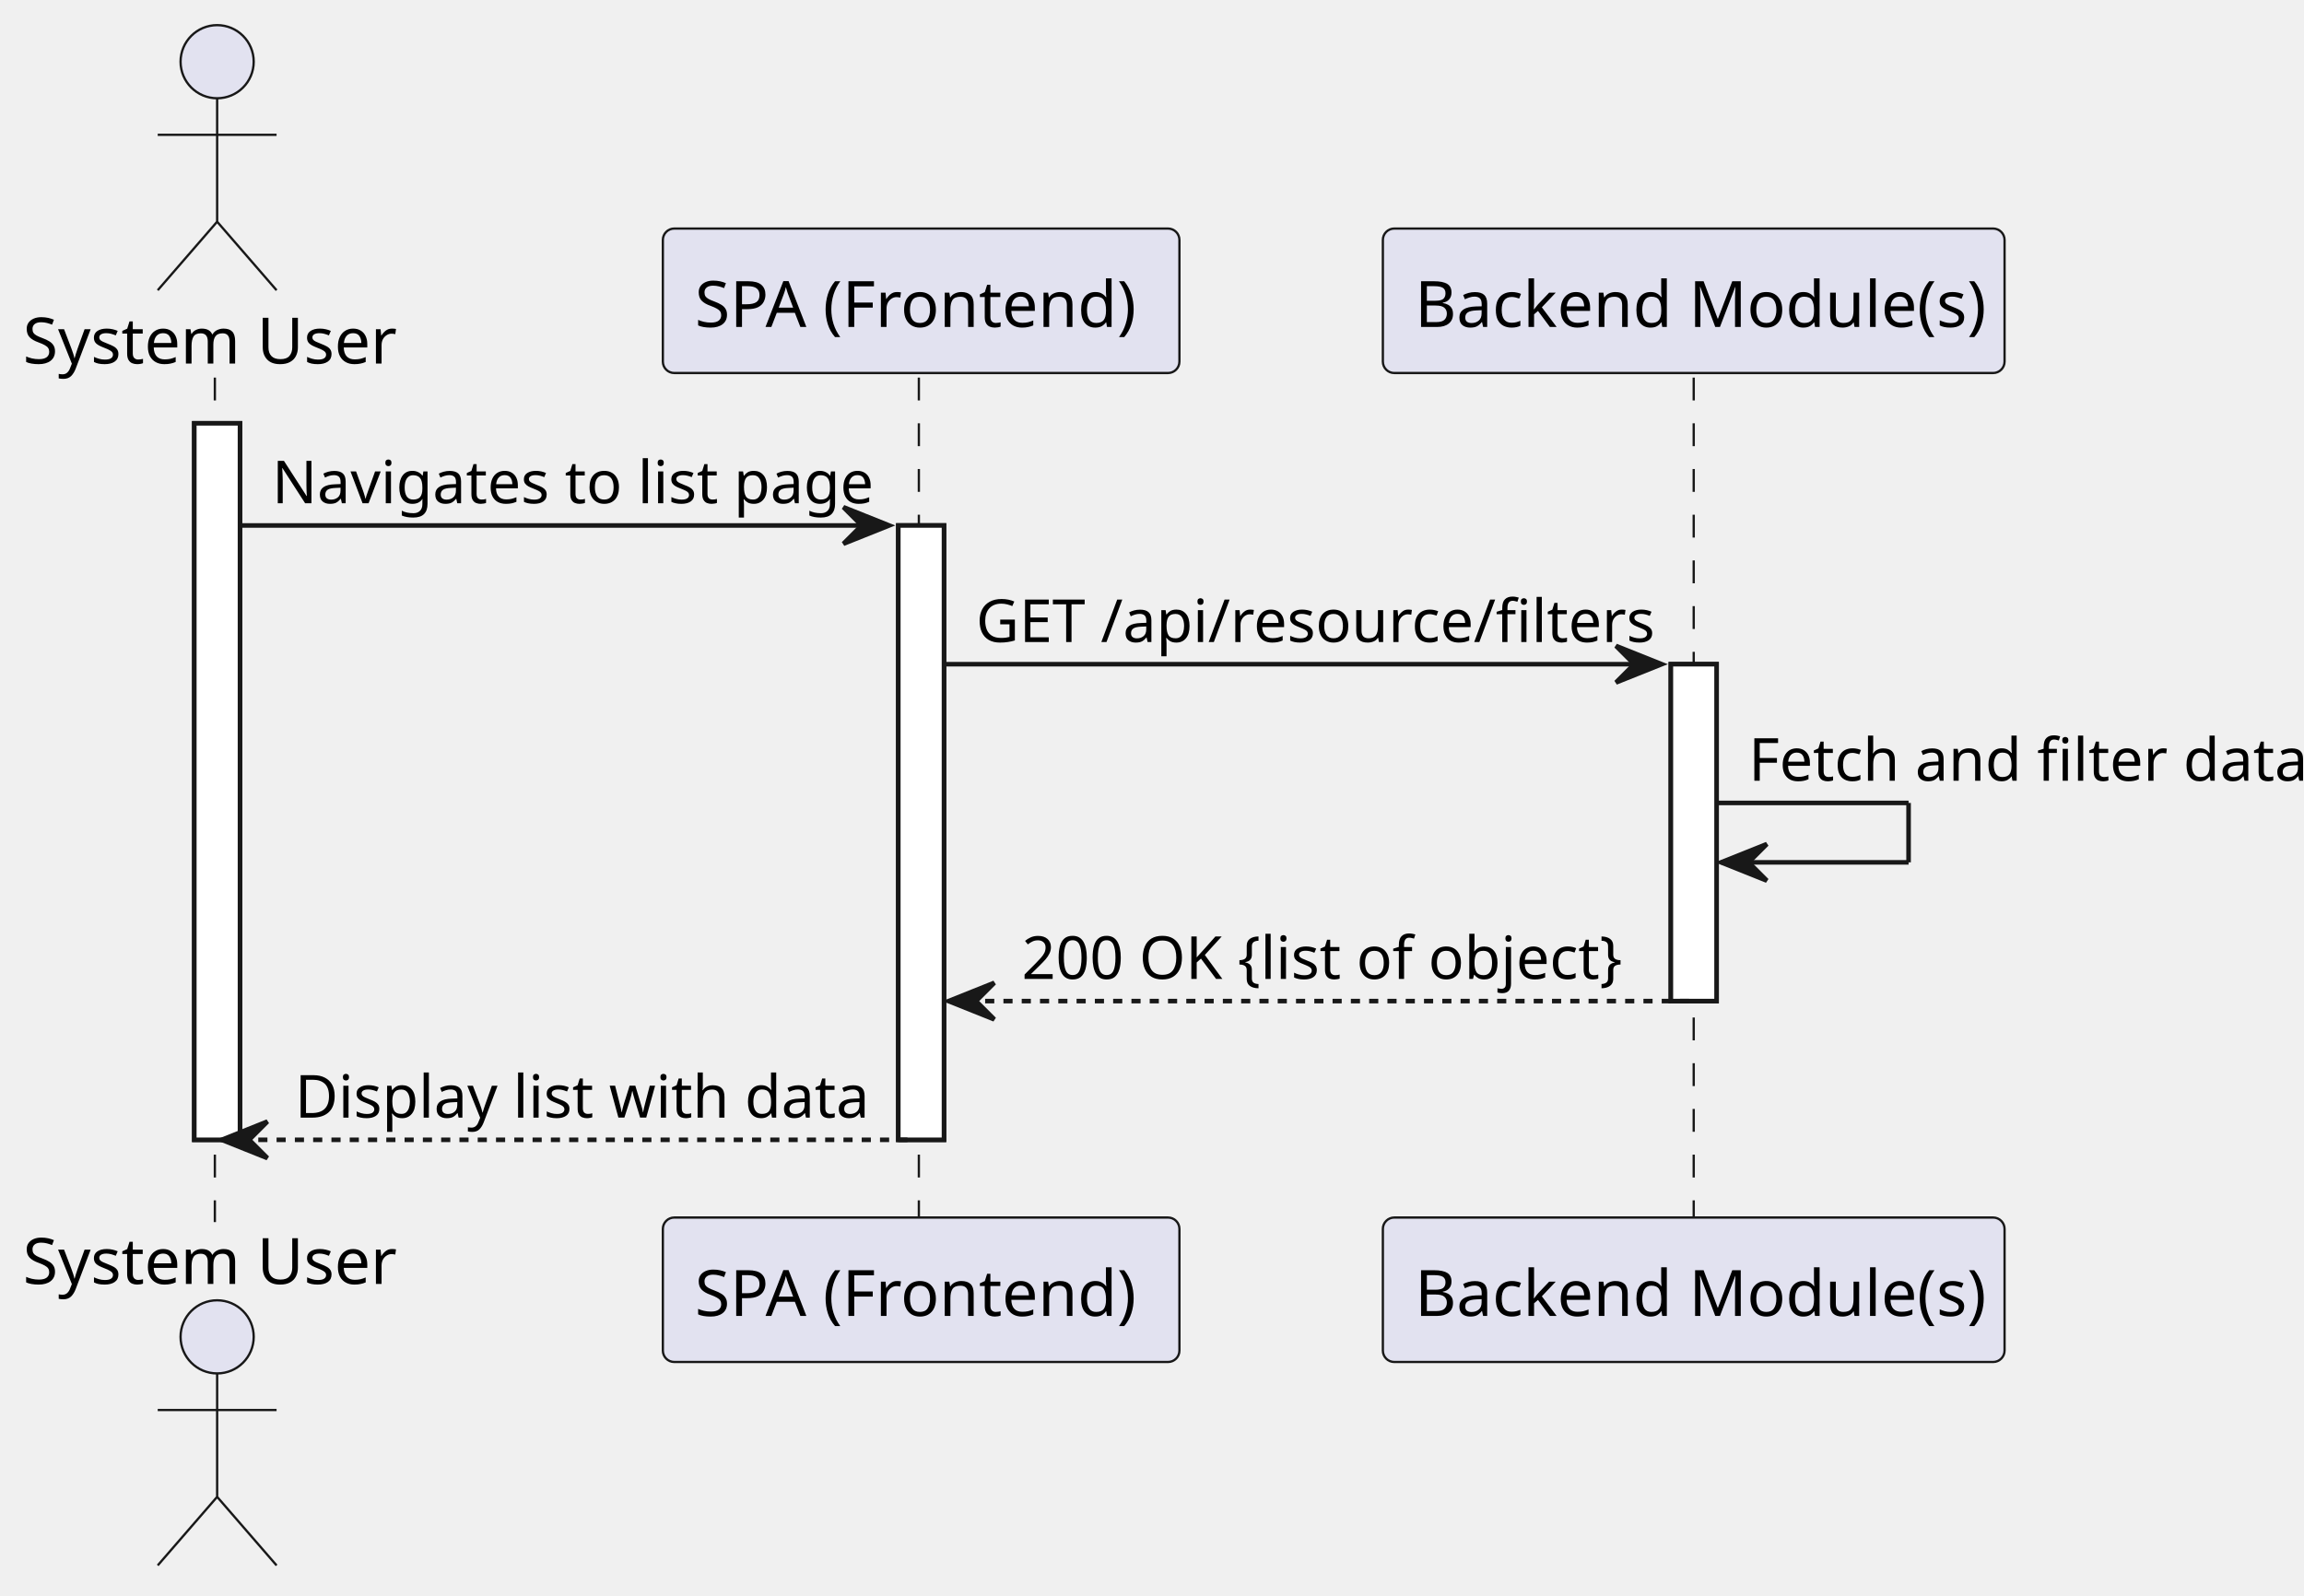
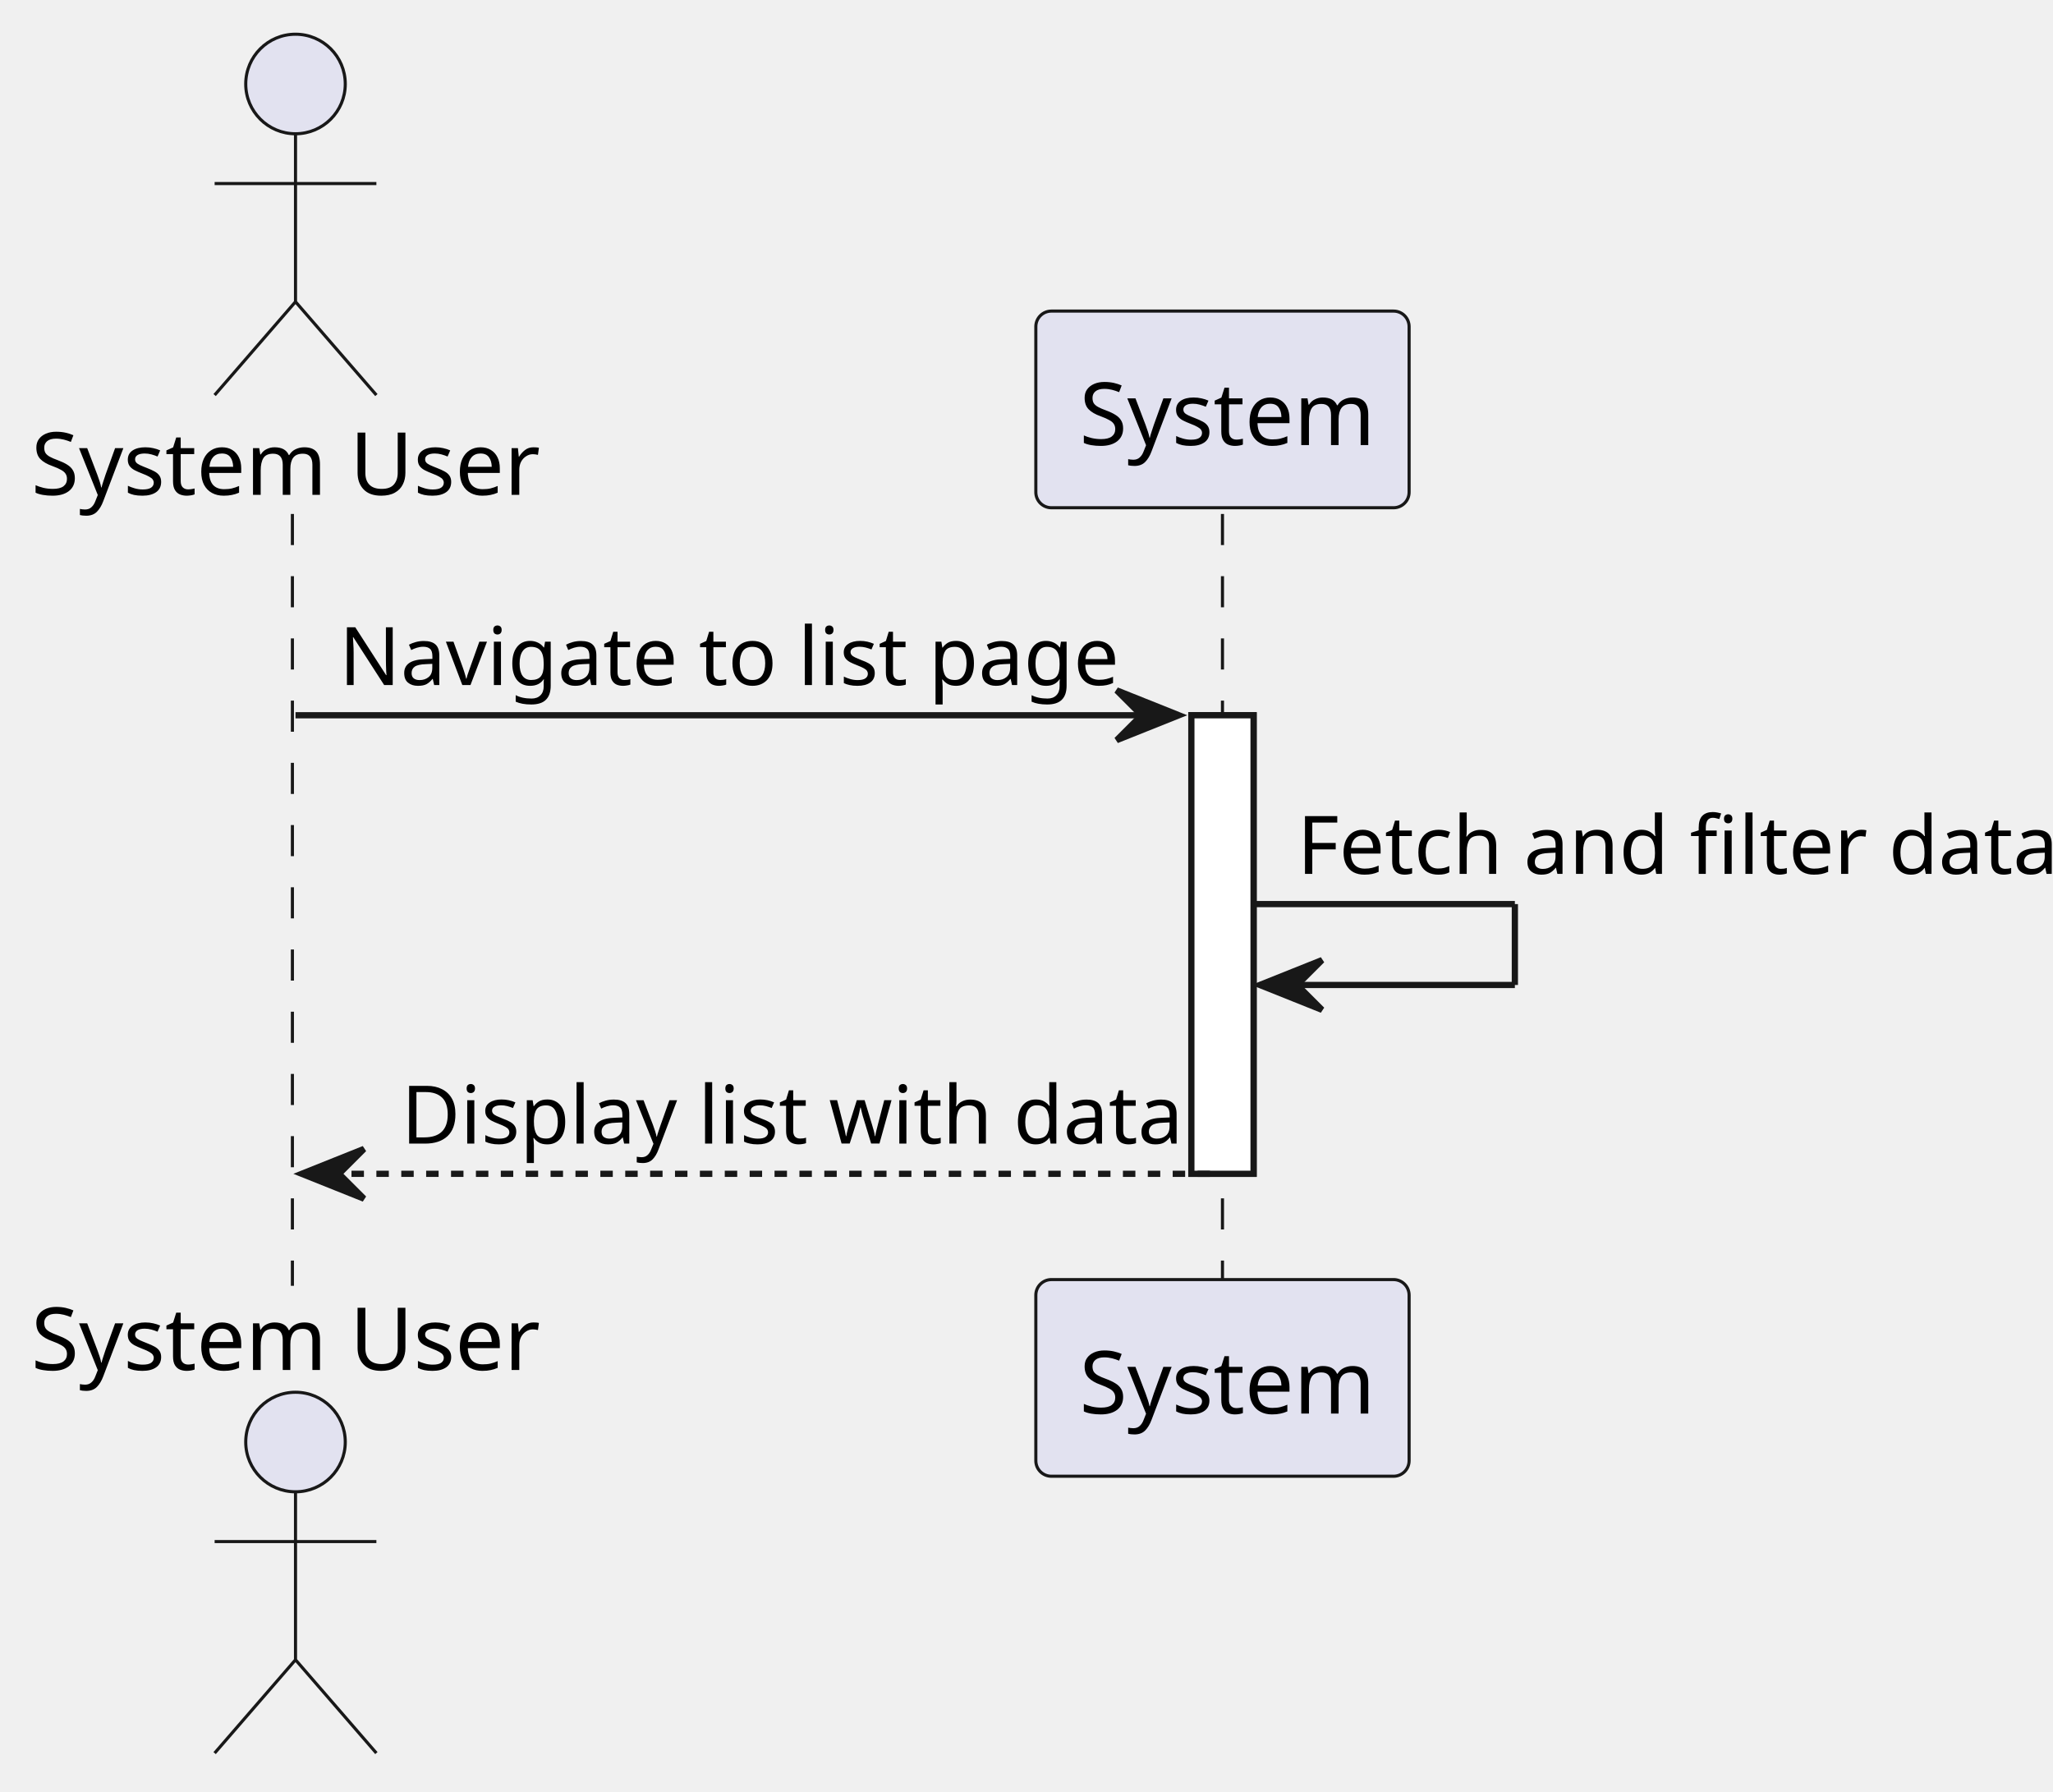
- <svg xmlns="http://www.w3.org/2000/svg" contentStyleType="text/css" height="349px" preserveAspectRatio="none" style="width:504px;height:349px;background:#FFFFFF;" version="1.1" viewBox="0 0 504 349" width="504px" zoomAndPan="magnify">
+ <svg xmlns="http://www.w3.org/2000/svg" contentStyleType="text/css" height="288px" preserveAspectRatio="none" style="width:330px;height:288px;background:#FFFFFF;" version="1.1" viewBox="0 0 330 288" width="330px" zoomAndPan="magnify">
  <defs />
  <g>
-     <rect fill="#FFFFFF" height="156.758" style="stroke:#181818;stroke-width:1.0;" width="10" x="42.5" y="92.609" />
-     <rect fill="#FFFFFF" height="134.406" style="stroke:#181818;stroke-width:1.0;" width="10" x="196.5" y="114.961" />
-     <rect fill="#FFFFFF" height="73.703" style="stroke:#181818;stroke-width:1.0;" width="10" x="365.5" y="145.312" />
-     <line style="stroke:#181818;stroke-width:0.5;stroke-dasharray:5.0,5.0;" x1="47" x2="47" y1="82.609" y2="267.367" />
-     <line style="stroke:#181818;stroke-width:0.5;stroke-dasharray:5.0,5.0;" x1="201" x2="201" y1="82.609" y2="267.367" />
-     <line style="stroke:#181818;stroke-width:0.5;stroke-dasharray:5.0,5.0;" x1="370.5" x2="370.5" y1="82.609" y2="267.367" />
+     <rect fill="#FFFFFF" height="73.703" style="stroke:#181818;stroke-width:1.0;" width="10" x="191.5" y="114.961" />
+     <line style="stroke:#181818;stroke-width:0.5;stroke-dasharray:5.0,5.0;" x1="47" x2="47" y1="82.609" y2="206.664" />
+     <line style="stroke:#181818;stroke-width:0.5;stroke-dasharray:5.0,5.0;" x1="196.5" x2="196.5" y1="82.609" y2="206.664" />
    <text fill="#000000" font-family="sans-serif" font-size="14" lengthAdjust="spacing" textLength="79" x="5" y="79.533">System User</text>
    <ellipse cx="47.5" cy="13.5" fill="#E2E2F0" rx="8" ry="8" style="stroke:#181818;stroke-width:0.5;" />
    <path d="M47.5,21.5 L47.5,48.5 M34.5,29.5 L60.5,29.5 M47.5,48.5 L34.5,63.5 M47.5,48.5 L60.5,63.5 " fill="none" style="stroke:#181818;stroke-width:0.5;" />
-     <text fill="#000000" font-family="sans-serif" font-size="14" lengthAdjust="spacing" textLength="79" x="5" y="280.9">System User</text>
-     <ellipse cx="47.5" cy="292.477" fill="#E2E2F0" rx="8" ry="8" style="stroke:#181818;stroke-width:0.5;" />
-     <path d="M47.5,300.477 L47.5,327.477 M34.5,308.477 L60.5,308.477 M47.5,327.477 L34.5,342.477 M47.5,327.477 L60.5,342.477 " fill="none" style="stroke:#181818;stroke-width:0.5;" />
-     <rect fill="#E2E2F0" height="31.609" rx="2.5" ry="2.5" style="stroke:#181818;stroke-width:0.5;" width="113" x="145" y="50" />
-     <text fill="#000000" font-family="sans-serif" font-size="14" lengthAdjust="spacing" textLength="99" x="152" y="71.533">SPA (Frontend)</text>
-     <rect fill="#E2E2F0" height="31.609" rx="2.5" ry="2.5" style="stroke:#181818;stroke-width:0.5;" width="113" x="145" y="266.367" />
-     <text fill="#000000" font-family="sans-serif" font-size="14" lengthAdjust="spacing" textLength="99" x="152" y="287.9">SPA (Frontend)</text>
-     <rect fill="#E2E2F0" height="31.609" rx="2.5" ry="2.5" style="stroke:#181818;stroke-width:0.5;" width="136" x="302.5" y="50" />
-     <text fill="#000000" font-family="sans-serif" font-size="14" lengthAdjust="spacing" textLength="122" x="309.5" y="71.533">Backend Module(s)</text>
-     <rect fill="#E2E2F0" height="31.609" rx="2.5" ry="2.5" style="stroke:#181818;stroke-width:0.5;" width="136" x="302.5" y="266.367" />
-     <text fill="#000000" font-family="sans-serif" font-size="14" lengthAdjust="spacing" textLength="122" x="309.5" y="287.9">Backend Module(s)</text>
-     <rect fill="#FFFFFF" height="156.758" style="stroke:#181818;stroke-width:1.0;" width="10" x="42.5" y="92.609" />
-     <rect fill="#FFFFFF" height="134.406" style="stroke:#181818;stroke-width:1.0;" width="10" x="196.5" y="114.961" />
-     <rect fill="#FFFFFF" height="73.703" style="stroke:#181818;stroke-width:1.0;" width="10" x="365.5" y="145.312" />
-     <polygon fill="#181818" points="184.5,110.961,194.5,114.961,184.5,118.961,188.5,114.961" style="stroke:#181818;stroke-width:1.0;" />
-     <line style="stroke:#181818;stroke-width:1.0;" x1="52.5" x2="190.5" y1="114.961" y2="114.961" />
-     <text fill="#000000" font-family="sans-serif" font-size="13" lengthAdjust="spacing" textLength="124" x="59.5" y="110.105">Navigates to list page</text>
-     <polygon fill="#181818" points="353.5,141.312,363.5,145.312,353.5,149.312,357.5,145.312" style="stroke:#181818;stroke-width:1.0;" />
-     <line style="stroke:#181818;stroke-width:1.0;" x1="206.5" x2="359.5" y1="145.312" y2="145.312" />
-     <text fill="#000000" font-family="sans-serif" font-size="13" lengthAdjust="spacing" textLength="140" x="213.5" y="140.456">GET /api/resource/filters</text>
-     <line style="stroke:#181818;stroke-width:1.0;" x1="375.5" x2="417.5" y1="175.664" y2="175.664" />
-     <line style="stroke:#181818;stroke-width:1.0;" x1="417.5" x2="417.5" y1="175.664" y2="188.664" />
-     <line style="stroke:#181818;stroke-width:1.0;" x1="376.5" x2="417.5" y1="188.664" y2="188.664" />
-     <polygon fill="#181818" points="386.5,184.664,376.5,188.664,386.5,192.664,382.5,188.664" style="stroke:#181818;stroke-width:1.0;" />
-     <text fill="#000000" font-family="sans-serif" font-size="13" lengthAdjust="spacing" textLength="115" x="382.5" y="170.808">Fetch and filter data</text>
-     <polygon fill="#181818" points="217.5,215.016,207.5,219.016,217.5,223.016,213.5,219.016" style="stroke:#181818;stroke-width:1.0;" />
-     <line style="stroke:#181818;stroke-width:1.0;stroke-dasharray:2.0,2.0;" x1="211.5" x2="369.5" y1="219.016" y2="219.016" />
-     <text fill="#000000" font-family="sans-serif" font-size="13" lengthAdjust="spacing" textLength="126" x="223.5" y="214.159">200 OK {list of object}</text>
-     <polygon fill="#181818" points="58.5,245.367,48.5,249.367,58.5,253.367,54.5,249.367" style="stroke:#181818;stroke-width:1.0;" />
-     <line style="stroke:#181818;stroke-width:1.0;stroke-dasharray:2.0,2.0;" x1="52.5" x2="200.5" y1="249.367" y2="249.367" />
-     <text fill="#000000" font-family="sans-serif" font-size="13" lengthAdjust="spacing" textLength="120" x="64.5" y="244.511">Display list with data</text>
+     <text fill="#000000" font-family="sans-serif" font-size="14" lengthAdjust="spacing" textLength="79" x="5" y="220.197">System User</text>
+     <ellipse cx="47.5" cy="231.773" fill="#E2E2F0" rx="8" ry="8" style="stroke:#181818;stroke-width:0.5;" />
+     <path d="M47.5,239.773 L47.5,266.773 M34.5,247.773 L60.5,247.773 M47.5,266.773 L34.5,281.773 M47.5,266.773 L60.5,281.773 " fill="none" style="stroke:#181818;stroke-width:0.5;" />
+     <rect fill="#E2E2F0" height="31.609" rx="2.5" ry="2.5" style="stroke:#181818;stroke-width:0.5;" width="60" x="166.5" y="50" />
+     <text fill="#000000" font-family="sans-serif" font-size="14" lengthAdjust="spacing" textLength="46" x="173.5" y="71.533">System</text>
+     <rect fill="#E2E2F0" height="31.609" rx="2.5" ry="2.5" style="stroke:#181818;stroke-width:0.5;" width="60" x="166.5" y="205.664" />
+     <text fill="#000000" font-family="sans-serif" font-size="14" lengthAdjust="spacing" textLength="46" x="173.5" y="227.197">System</text>
+     <rect fill="#FFFFFF" height="73.703" style="stroke:#181818;stroke-width:1.0;" width="10" x="191.5" y="114.961" />
+     <polygon fill="#181818" points="179.5,110.961,189.5,114.961,179.5,118.961,183.5,114.961" style="stroke:#181818;stroke-width:1.0;" />
+     <line style="stroke:#181818;stroke-width:1.0;" x1="47.5" x2="185.5" y1="114.961" y2="114.961" />
+     <text fill="#000000" font-family="sans-serif" font-size="13" lengthAdjust="spacing" textLength="117" x="54.5" y="110.105">Navigate to list page</text>
+     <line style="stroke:#181818;stroke-width:1.0;" x1="201.5" x2="243.5" y1="145.312" y2="145.312" />
+     <line style="stroke:#181818;stroke-width:1.0;" x1="243.5" x2="243.5" y1="145.312" y2="158.312" />
+     <line style="stroke:#181818;stroke-width:1.0;" x1="202.5" x2="243.5" y1="158.312" y2="158.312" />
+     <polygon fill="#181818" points="212.5,154.312,202.5,158.312,212.5,162.312,208.5,158.312" style="stroke:#181818;stroke-width:1.0;" />
+     <text fill="#000000" font-family="sans-serif" font-size="13" lengthAdjust="spacing" textLength="115" x="208.5" y="140.456">Fetch and filter data</text>
+     <polygon fill="#181818" points="58.5,184.664,48.5,188.664,58.5,192.664,54.5,188.664" style="stroke:#181818;stroke-width:1.0;" />
+     <line style="stroke:#181818;stroke-width:1.0;stroke-dasharray:2.0,2.0;" x1="52.5" x2="195.5" y1="188.664" y2="188.664" />
+     <text fill="#000000" font-family="sans-serif" font-size="13" lengthAdjust="spacing" textLength="120" x="64.5" y="183.808">Display list with data</text>
  </g>
</svg>
